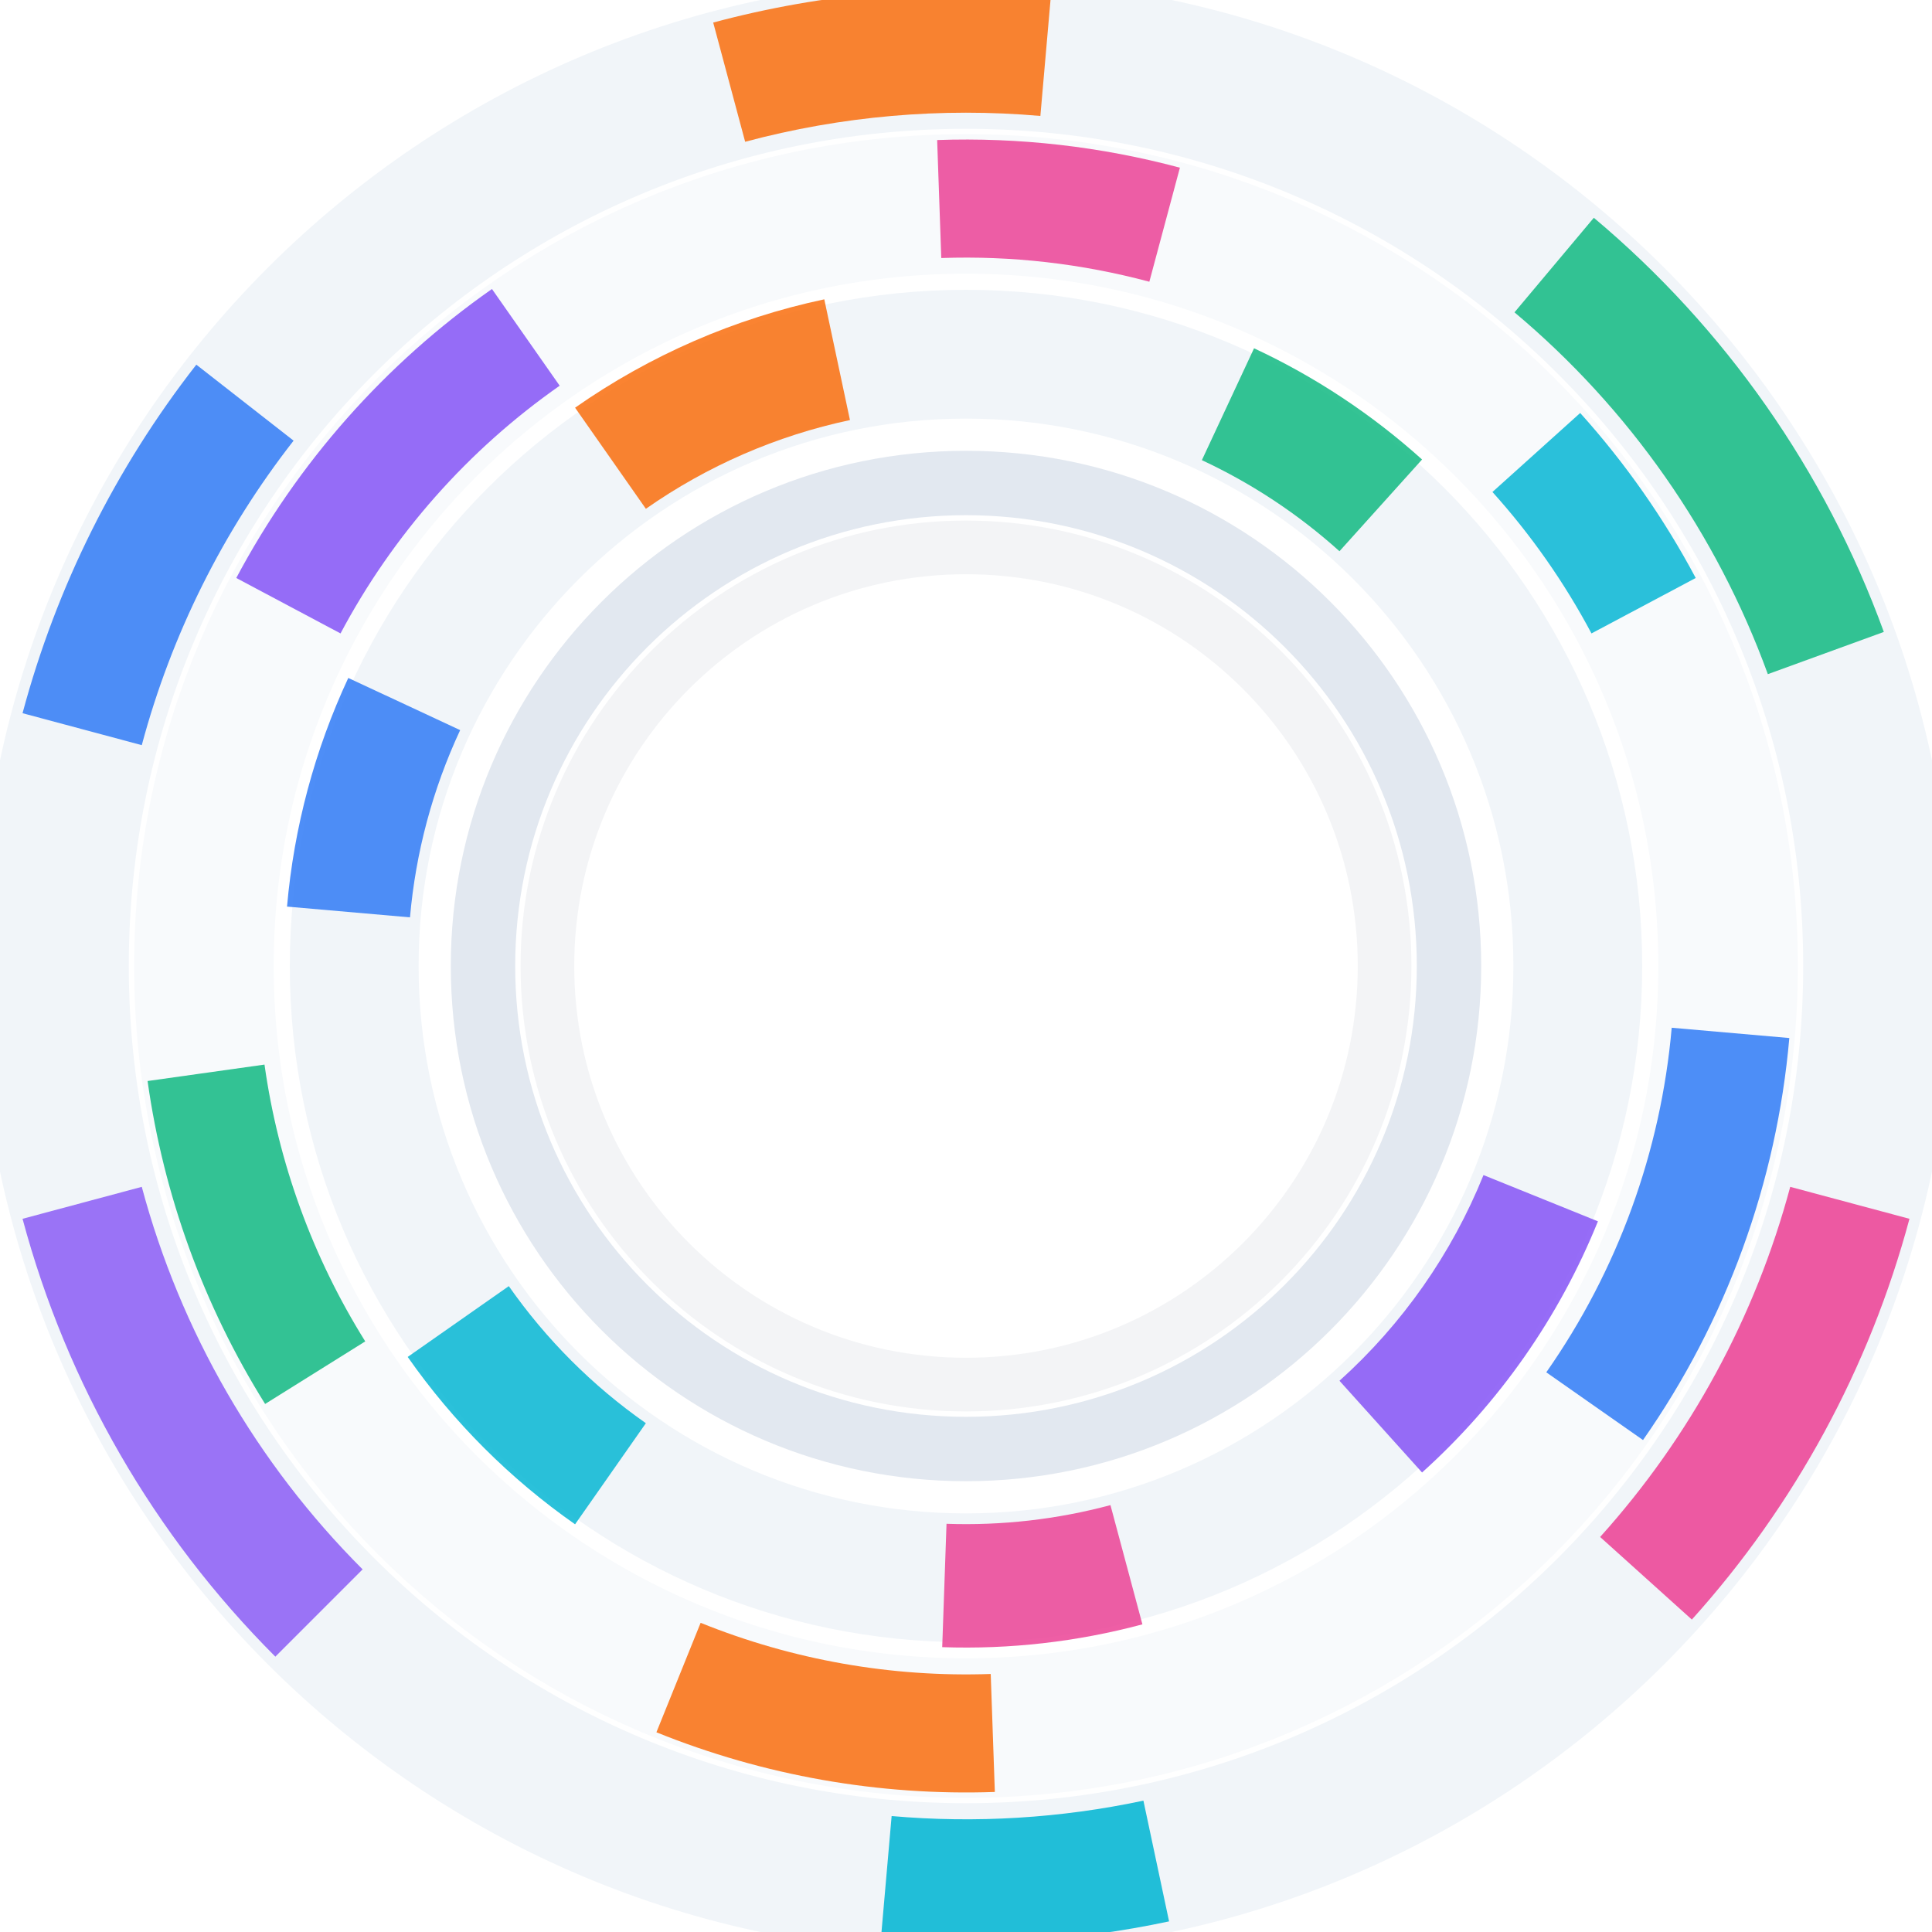
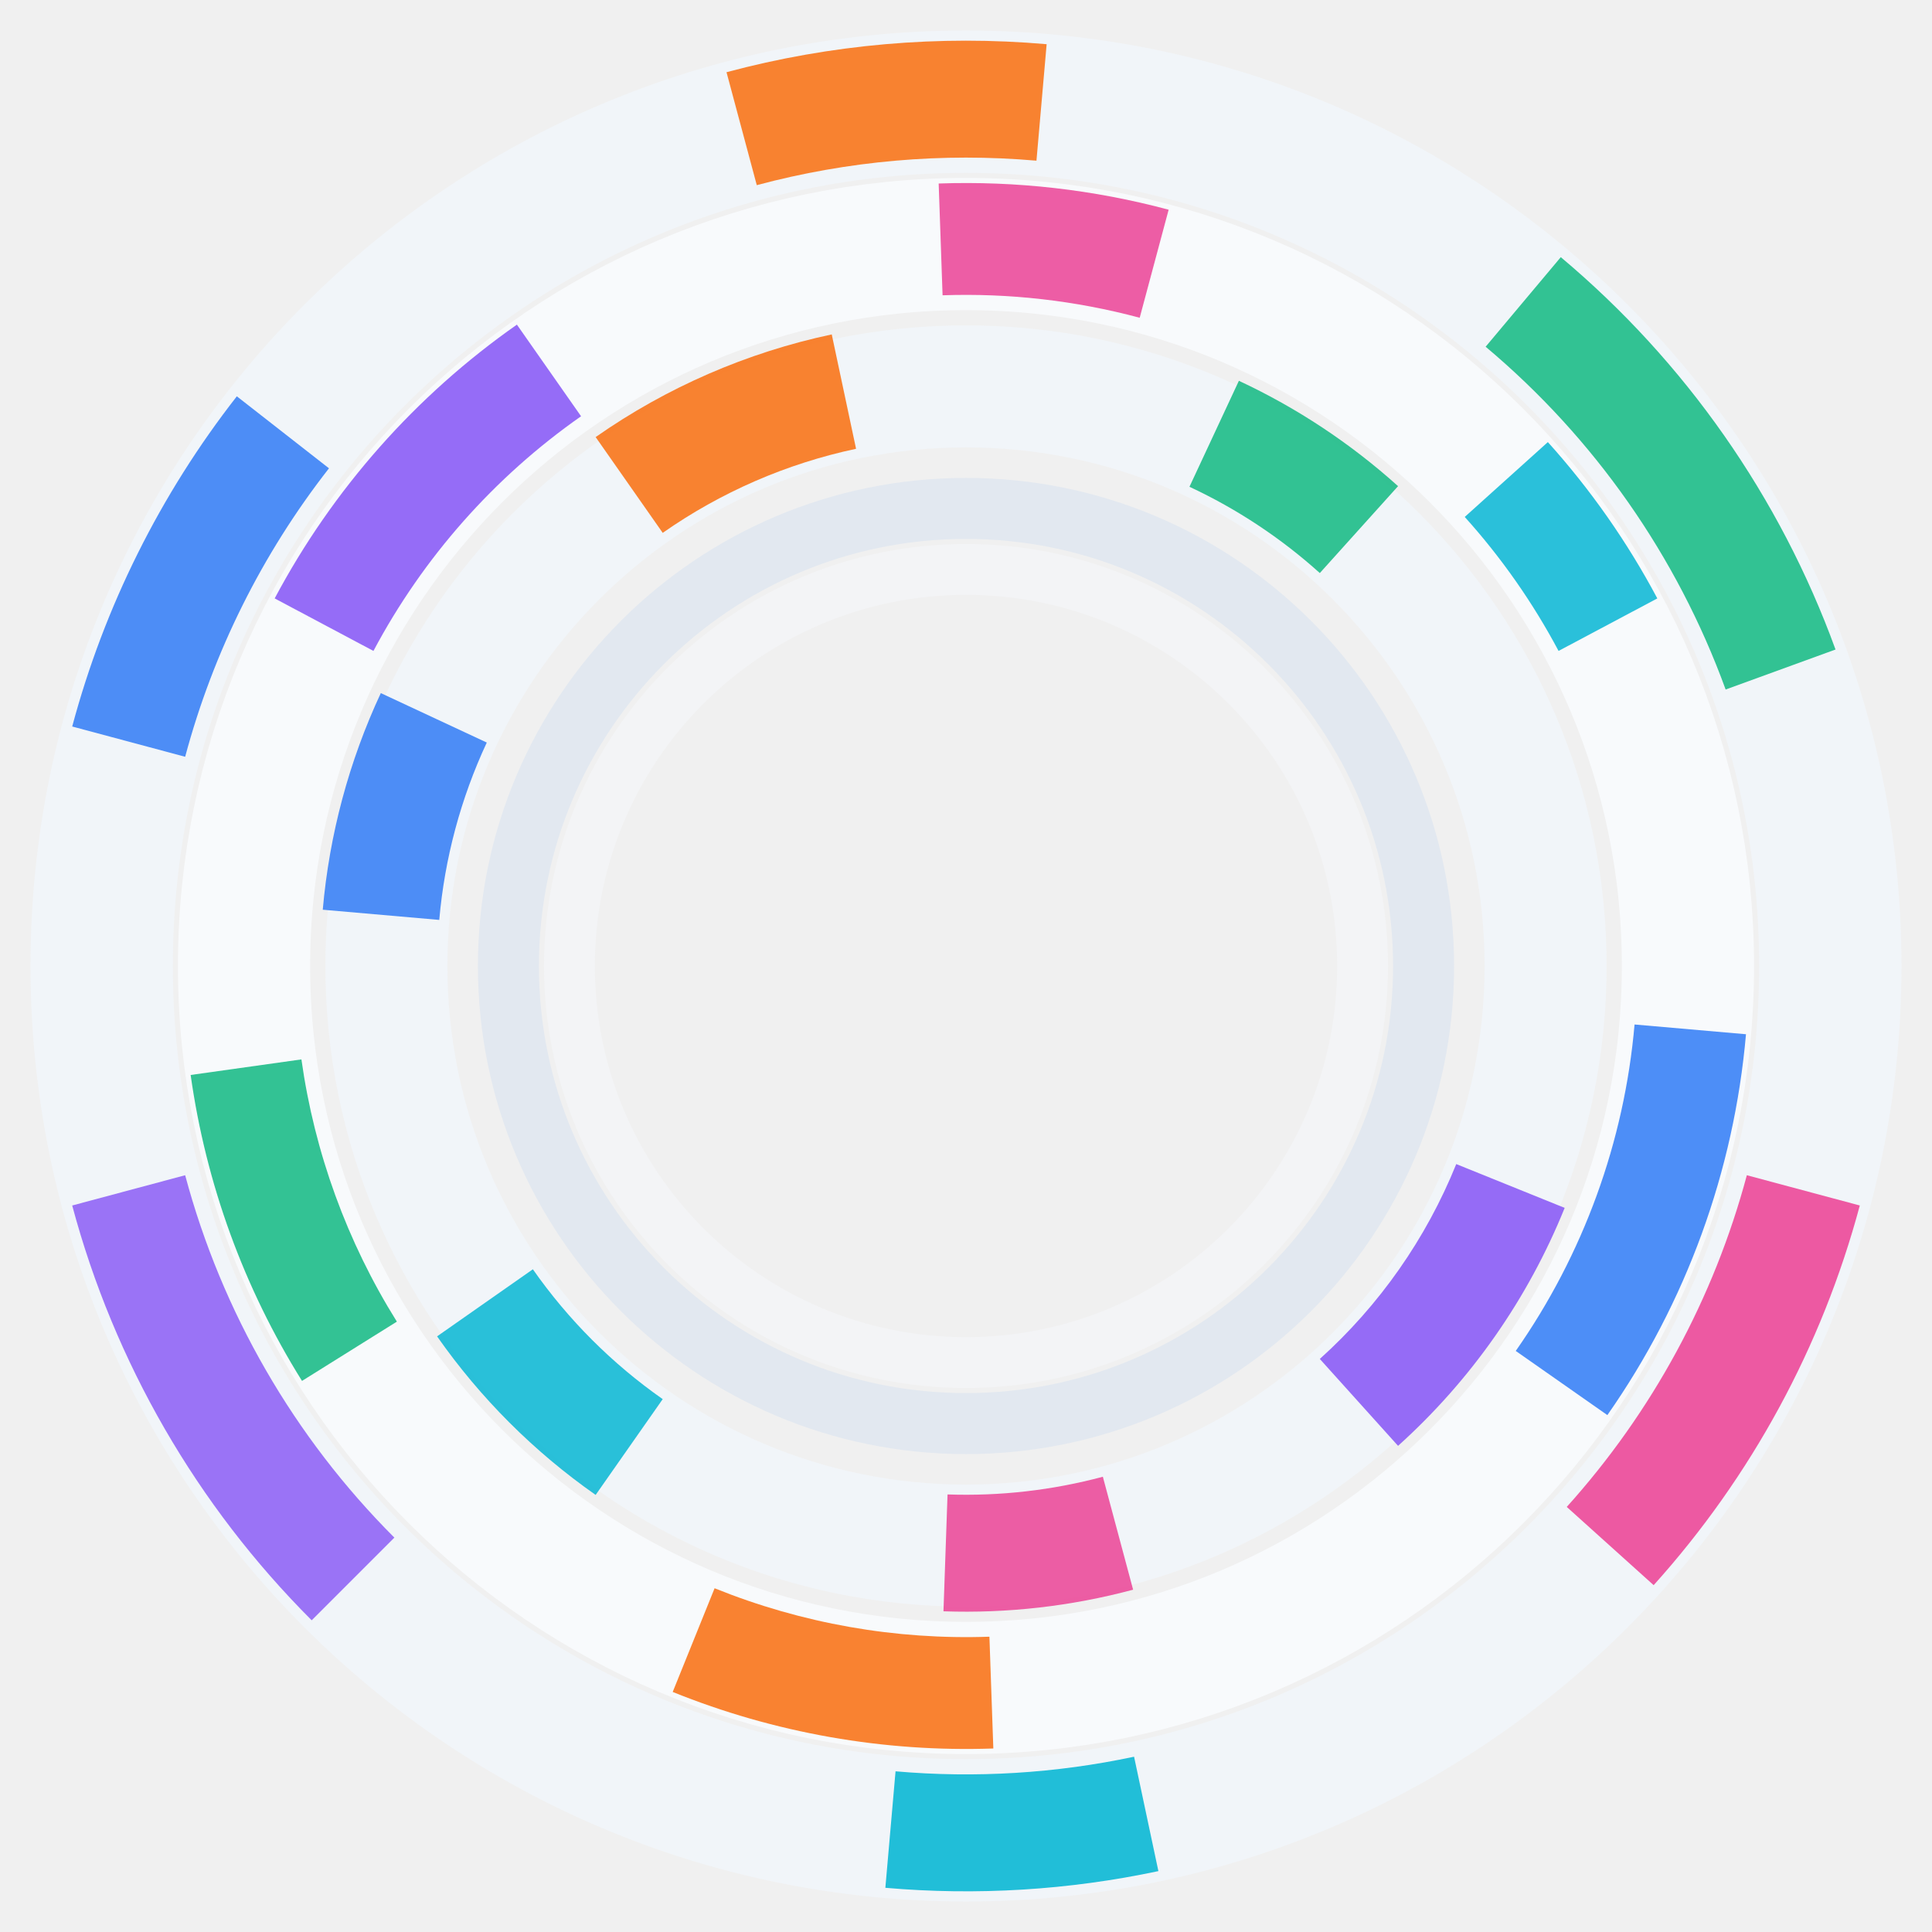
- <svg xmlns="http://www.w3.org/2000/svg" viewBox="0 0 360 360">
-   <rect x="0" y="0" width="360" height="360" fill="white" />
+ <svg xmlns="http://www.w3.org/2000/svg" viewBox="-10 -10 380 380">
  <circle cx="180" cy="180" r="170" fill="none" stroke="#f1f5f9" stroke-width="28" />
  <circle cx="180" cy="180" r="142" fill="none" stroke="#f8fafc" stroke-width="26" />
  <circle cx="180" cy="180" r="114" fill="none" stroke="#f1f5f9" stroke-width="24" />
  <circle cx="180" cy="180" r="90" fill="none" stroke="#e2e8f0" stroke-width="12" />
  <circle cx="180" cy="180" r="78" fill="none" stroke="#f3f4f6" stroke-width="10" />
  <path d="M 355.799 227.105 A 182 182 0 0 1 315.252 301.782 L 298.16 286.392 A 159 159 0 0 0 333.582 221.152 Z" fill="#ec4899" opacity="0.9" />
  <path d="M 217.84 358.023 A 182 182 0 0 1 164.138 361.307 L 166.142 338.395 A 159 159 0 0 0 213.058 335.525 Z" fill="#06b6d4" opacity="0.88" />
  <path d="M 51.307 308.693 A 182 182 0 0 1 4.201 227.105 L 26.418 221.152 A 159 159 0 0 0 67.57 292.43 Z" fill="#8b5cf6" opacity="0.85" />
  <path d="M 4.201 132.895 A 182 182 0 0 1 36.582 67.95 L 54.706 82.11 A 159 159 0 0 0 26.418 138.848 Z" fill="#3b82f6" opacity="0.9" />
  <path d="M 132.895 4.201 A 182 182 0 0 1 195.862 -1.307 L 193.858 21.605 A 159 159 0 0 0 138.848 26.418 Z" fill="#f97316" opacity="0.88" />
  <path d="M 296.987 40.58 A 182 182 0 0 1 351.024 117.752 L 329.411 125.619 A 159 159 0 0 0 282.203 58.199 Z" fill="#10b981" opacity="0.85" />
  <path d="M 333.414 193.422 A 154 154 0 0 1 306.149 268.331 L 288.128 255.712 A 132 132 0 0 0 311.498 191.505 Z" fill="#3b82f6" opacity="0.9" />
  <path d="M 185.375 333.906 A 154 154 0 0 1 122.311 322.786 L 130.552 302.388 A 132 132 0 0 0 184.607 311.92 Z" fill="#f97316" opacity="0.88" />
  <path d="M 49.401 261.608 A 154 154 0 0 1 27.499 201.433 L 49.285 198.371 A 132 132 0 0 0 68.058 249.949 Z" fill="#10b981" opacity="0.85" />
  <path d="M 44.026 107.701 A 154 154 0 0 1 91.669 53.851 L 104.288 71.872 A 132 132 0 0 0 63.451 118.03 Z" fill="#8b5cf6" opacity="0.9" />
  <path d="M 174.625 26.094 A 154 154 0 0 1 219.858 31.247 L 214.164 52.498 A 132 132 0 0 0 175.393 48.08 Z" fill="#ec4899" opacity="0.88" />
  <path d="M 294.444 76.954 A 154 154 0 0 1 315.974 107.701 L 296.549 118.03 A 132 132 0 0 0 278.095 91.675 Z" fill="#06b6d4" opacity="0.85" />
  <path d="M 297.752 227.575 A 127 127 0 0 1 264.98 274.379 L 249.59 257.287 A 104 104 0 0 0 276.427 218.959 Z" fill="#8b5cf6" opacity="0.9" />
  <path d="M 212.87 302.673 A 127 127 0 0 1 175.568 306.923 L 176.37 283.937 A 104 104 0 0 0 206.917 280.456 Z" fill="#ec4899" opacity="0.88" />
  <path d="M 107.156 284.032 A 127 127 0 0 1 75.968 252.844 L 94.808 239.652 A 104 104 0 0 0 120.348 265.192 Z" fill="#06b6d4" opacity="0.85" />
  <path d="M 53.483 168.931 A 127 127 0 0 1 64.899 126.327 L 85.744 136.048 A 104 104 0 0 0 76.396 170.936 Z" fill="#3b82f6" opacity="0.9" />
  <path d="M 107.156 75.968 A 127 127 0 0 1 153.595 55.775 L 158.377 78.273 A 104 104 0 0 0 120.348 94.808 Z" fill="#f97316" opacity="0.88" />
  <path d="M 233.673 64.899 A 127 127 0 0 1 264.98 85.621 L 249.59 102.713 A 104 104 0 0 0 223.952 85.744 Z" fill="#10b981" opacity="0.85" />
</svg>
